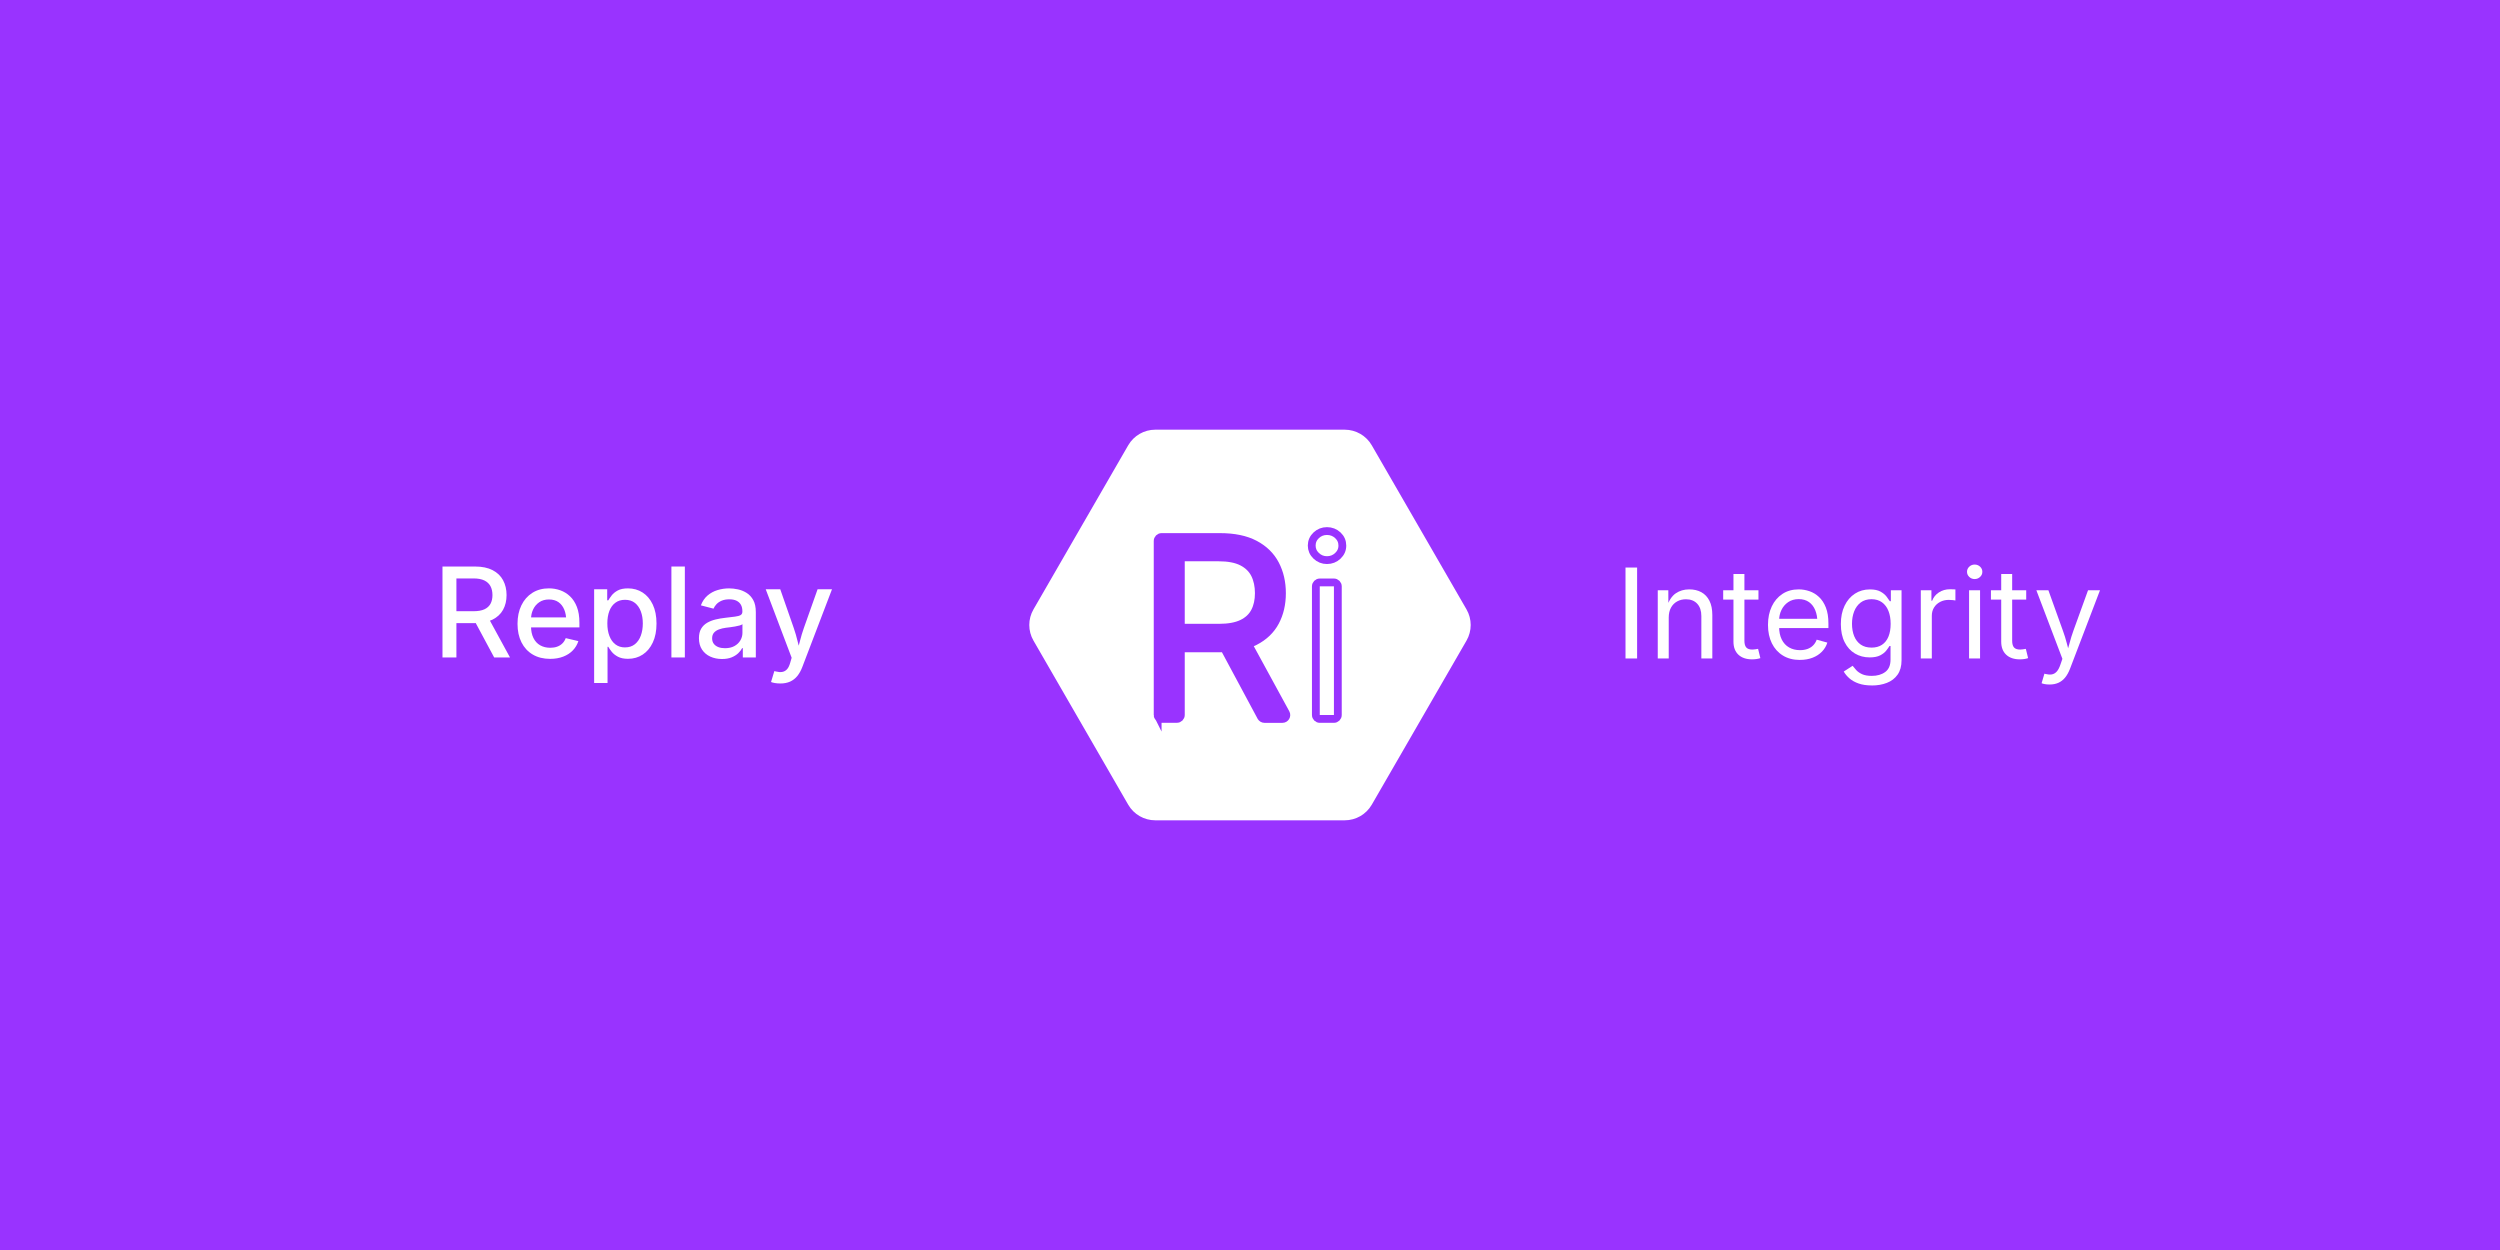
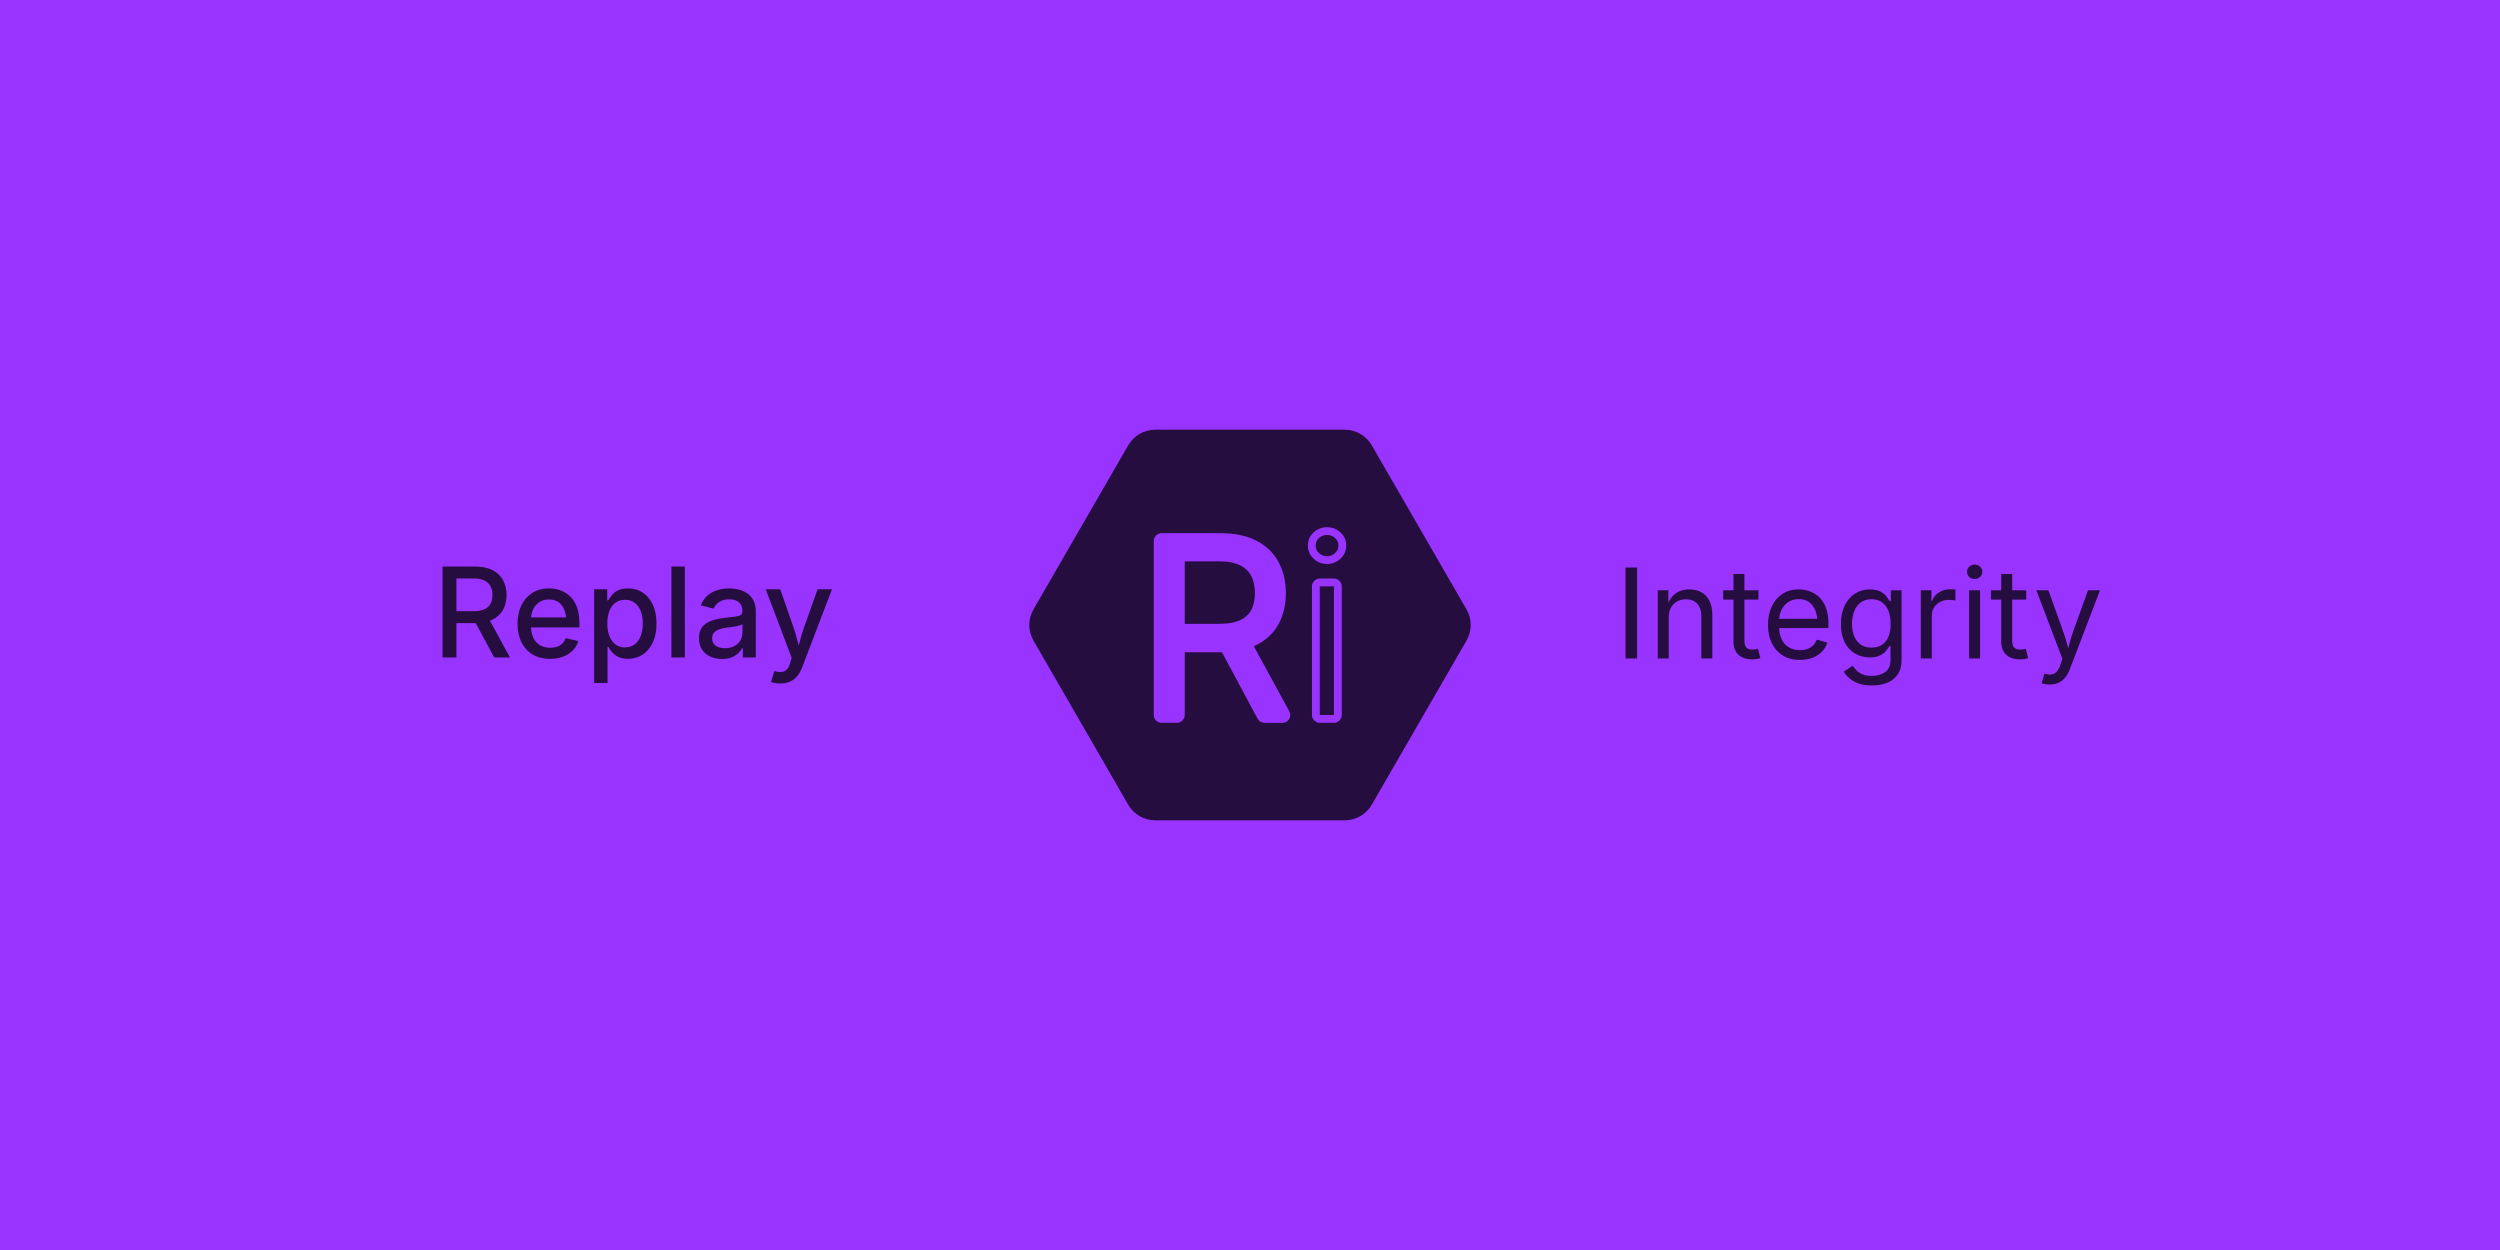
<svg xmlns="http://www.w3.org/2000/svg" id="_レイヤー_1" data-name="レイヤー 1" viewBox="0 0 1280 640">
  <defs>
    <style>
      .cls-1 {
-         fill: #fff;
+         fill: #260d40;
      }

      .cls-2, .cls-3 {
        fill: #93f;
      }

      .cls-4 {
        fill: none;
      }

      .cls-4, .cls-3 {
        stroke: #93f;
        stroke-miterlimit: 10;
        stroke-width: 4px;
      }
    </style>
  </defs>
  <rect class="cls-2" width="1280" height="640" />
  <g>
    <path class="cls-1" d="M702.35,228l48.5,84c2.86,4.95,2.86,11.05,0,16l-48.5,84c-2.86,4.95-8.14,8-13.86,8h-96.99c-5.72,0-11-3.05-13.86-8l-48.5-84c-2.86-4.95-2.86-11.05,0-16l48.5-84c2.86-4.95,8.14-8,13.86-8h96.99c5.72,0,11,3.05,13.86,8Z" />
    <g>
-       <path class="cls-3" d="M592.72,366.09v-89.13c0-1.1.9-2,2-2h29.88c7.25,0,13.22,1.24,17.91,3.72,4.69,2.48,8.17,5.89,10.44,10.22,2.27,4.33,3.41,9.27,3.41,14.81s-1.14,10.44-3.41,14.69c-2.27,4.25-5.74,7.57-10.41,9.97-4.67,2.4-10.63,3.59-17.88,3.59h-25.31v-10.56h24.75c4.92,0,8.86-.72,11.84-2.16,2.98-1.44,5.16-3.48,6.53-6.13,1.38-2.65,2.06-5.78,2.06-9.41s-.69-6.93-2.06-9.66c-1.38-2.73-3.56-4.85-6.56-6.38-3-1.52-6.98-2.28-11.94-2.28h-19.38v80.69c0,1.1-.9,2-2,2h-7.88c-1.1,0-2-.9-2-2ZM645.65,367.04l-21.93-40.88h13.38l21.26,38.98c.73,1.33-.24,2.96-1.76,2.96h-9.18c-.74,0-1.41-.41-1.76-1.05Z" />
-       <path class="cls-4" d="M679.41,286.78c-2.13,0-3.96-.73-5.5-2.19-1.54-1.46-2.31-3.21-2.31-5.25s.77-3.84,2.31-5.28c1.54-1.44,3.38-2.16,5.5-2.16s4.02.72,5.56,2.16c1.54,1.44,2.31,3.2,2.31,5.28s-.77,3.79-2.31,5.25c-1.54,1.46-3.4,2.19-5.56,2.19ZM673.72,366.09v-65.88c0-1.1.9-2,2-2h7.25c1.1,0,2,.9,2,2v65.88c0,1.1-.9,2-2,2h-7.25c-1.1,0-2-.9-2-2Z" />
+       <path class="cls-3" d="M592.72,366.09v-89.12c0-1.1.9-2,2-2h29.88c7.25,0,13.22,1.24,17.91,3.72,4.69,2.48,8.17,5.89,10.44,10.22,2.27,4.33,3.41,9.27,3.41,14.81s-1.14,10.44-3.41,14.69c-2.27,4.25-5.74,7.57-10.41,9.97-4.67,2.4-10.62,3.59-17.88,3.59h-25.31v-10.56h24.75c4.92,0,8.86-.72,11.84-2.16,2.98-1.44,5.16-3.48,6.53-6.12,1.38-2.65,2.06-5.78,2.06-9.41s-.69-6.93-2.06-9.66c-1.38-2.73-3.56-4.85-6.56-6.38-3-1.52-6.98-2.28-11.94-2.28h-19.38v80.69c0,1.1-.9,2-2,2h-7.88c-1.1,0-2-.9-2-2ZM645.65,367.04l-21.93-40.88h13.38l21.26,38.98c.73,1.33-.24,2.96-1.76,2.96h-9.18c-.74,0-1.41-.41-1.76-1.05Z" />
+       <path class="cls-4" d="M679.41,286.78c-2.12,0-3.96-.73-5.5-2.19-1.54-1.46-2.31-3.21-2.31-5.25s.77-3.84,2.31-5.28c1.54-1.44,3.38-2.16,5.5-2.16s4.02.72,5.56,2.16c1.54,1.44,2.31,3.2,2.31,5.28s-.77,3.79-2.31,5.25c-1.54,1.46-3.4,2.19-5.56,2.19ZM673.72,366.09v-65.88c0-1.1.9-2,2-2h7.25c1.1,0,2,.9,2,2v65.88c0,1.1-.9,2-2,2h-7.25c-1.1,0-2-.9-2-2Z" />
    </g>
  </g>
  <g>
-     <path class="cls-1" d="M226.55,336.62v-46.56h16.69c3.58,0,6.57.62,8.97,1.86,2.4,1.24,4.19,2.96,5.37,5.17,1.19,2.21,1.78,4.74,1.78,7.59s-.6,5.39-1.8,7.55c-1.2,2.16-3,3.83-5.39,5.02-2.4,1.19-5.4,1.78-9,1.78h-12.53v-6.09h11.84c2.29,0,4.14-.33,5.55-.98s2.44-1.6,3.11-2.83c.67-1.23,1-2.71,1-4.44s-.33-3.26-1-4.53c-.67-1.27-1.71-2.25-3.12-2.95-1.42-.7-3.28-1.05-5.59-1.05h-8.75v40.47h-7.12ZM253.02,336.62l-11.28-21.03h7.91l11.47,21.03h-8.09Z" />
+     <path class="cls-1" d="M226.55,336.62v-46.56h16.69c3.58,0,6.57.62,8.97,1.86,2.4,1.24,4.19,2.96,5.37,5.17,1.19,2.21,1.78,4.74,1.78,7.59s-.6,5.39-1.8,7.55c-1.2,2.16-3,3.83-5.39,5.02-2.4,1.19-5.4,1.78-9,1.78h-12.53v-6.09h11.84c2.29,0,4.14-.33,5.55-.98s2.44-1.6,3.11-2.83c.67-1.23,1-2.71,1-4.44s-.33-3.26-1-4.53c-.67-1.27-1.71-2.25-3.12-2.95-1.42-.7-3.28-1.05-5.59-1.05h-8.75v40.47h-7.12ZM253.01,336.62l-11.28-21.03h7.91l11.47,21.03h-8.09Z" />
    <path class="cls-1" d="M281.67,337.34c-3.44,0-6.41-.74-8.91-2.22-2.5-1.48-4.42-3.56-5.77-6.25s-2.02-5.84-2.02-9.47.66-6.74,1.98-9.47c1.32-2.73,3.19-4.86,5.61-6.39,2.42-1.53,5.25-2.3,8.5-2.3,2,0,3.93.33,5.78.98,1.85.66,3.52,1.68,5,3.08,1.48,1.4,2.65,3.2,3.52,5.42.86,2.22,1.3,4.91,1.3,8.08v2.44h-27.84v-5.12h24.31l-3.22,1.69c0-2.15-.33-4.04-1-5.67-.67-1.63-1.65-2.91-2.95-3.83-1.3-.92-2.93-1.38-4.89-1.38s-3.59.47-4.97,1.41-2.42,2.17-3.14,3.7-1.08,3.2-1.08,5.02v3.5c0,2.4.41,4.42,1.23,6.08.82,1.66,1.97,2.91,3.45,3.75,1.48.84,3.2,1.27,5.16,1.27,1.29,0,2.46-.18,3.5-.55,1.04-.36,1.94-.92,2.7-1.66.76-.74,1.34-1.65,1.73-2.73l6.47,1.53c-.56,1.79-1.51,3.38-2.83,4.75-1.32,1.38-2.97,2.44-4.94,3.2s-4.2,1.14-6.7,1.14Z" />
-     <path class="cls-1" d="M304.2,349.69v-48h6.69v5.69h.56c.42-.73.99-1.57,1.73-2.53.74-.96,1.77-1.8,3.09-2.52,1.32-.72,3.08-1.08,5.27-1.08,2.79,0,5.29.71,7.48,2.12,2.2,1.42,3.93,3.47,5.2,6.16,1.27,2.69,1.91,5.93,1.91,9.72s-.62,6.97-1.88,9.67c-1.25,2.7-2.97,4.77-5.17,6.22-2.2,1.45-4.71,2.17-7.55,2.17-2.1,0-3.83-.36-5.17-1.08s-2.4-1.56-3.16-2.52c-.76-.96-1.35-1.81-1.77-2.56h-.37v18.53h-6.87ZM320.02,331.47c2,0,3.68-.54,5.03-1.62,1.35-1.08,2.37-2.55,3.05-4.41.68-1.85,1.02-3.94,1.02-6.25s-.34-4.35-1.02-6.17c-.68-1.82-1.69-3.27-3.03-4.33s-3.03-1.59-5.05-1.59-3.61.51-4.97,1.52c-1.35,1.01-2.38,2.42-3.06,4.22-.69,1.8-1.03,3.92-1.03,6.36s.35,4.55,1.05,6.39c.7,1.84,1.72,3.29,3.08,4.33,1.35,1.04,3,1.56,4.94,1.56Z" />
+     <path class="cls-1" d="M304.2,349.69v-48h6.69v5.69h.56c.42-.73.99-1.57,1.73-2.53.74-.96,1.77-1.8,3.09-2.52,1.32-.72,3.08-1.08,5.27-1.08,2.79,0,5.29.71,7.48,2.12,2.2,1.42,3.93,3.47,5.2,6.16,1.27,2.69,1.91,5.93,1.91,9.72s-.62,6.97-1.88,9.67c-1.25,2.7-2.97,4.77-5.17,6.22-2.2,1.45-4.71,2.17-7.55,2.17-2.1,0-3.83-.36-5.17-1.08s-2.4-1.56-3.16-2.52c-.76-.96-1.35-1.81-1.77-2.56h-.37v18.53h-6.87ZM320.01,331.47c2,0,3.68-.54,5.03-1.62,1.35-1.08,2.37-2.55,3.05-4.41.68-1.85,1.02-3.94,1.02-6.25s-.34-4.35-1.02-6.17c-.68-1.82-1.69-3.27-3.03-4.33s-3.03-1.59-5.05-1.59-3.61.51-4.97,1.52c-1.35,1.01-2.38,2.42-3.06,4.22-.69,1.8-1.03,3.92-1.03,6.36s.35,4.55,1.05,6.39c.7,1.84,1.72,3.29,3.08,4.33,1.35,1.04,3,1.56,4.94,1.56Z" />
    <path class="cls-1" d="M350.64,290.06v46.56h-6.88v-46.56h6.88Z" />
    <path class="cls-1" d="M369.67,337.41c-2.21,0-4.21-.41-6-1.23-1.79-.82-3.21-2.03-4.25-3.61-1.04-1.58-1.56-3.52-1.56-5.81,0-1.98.38-3.6,1.14-4.88.76-1.27,1.79-2.28,3.09-3.03,1.3-.75,2.75-1.31,4.34-1.69s3.21-.66,4.86-.84c2.06-.25,3.74-.45,5.03-.61,1.29-.16,2.24-.42,2.86-.78.61-.36.92-.95.92-1.77v-.19c0-1.31-.25-2.42-.75-3.31-.5-.9-1.25-1.59-2.23-2.08-.99-.49-2.22-.73-3.7-.73s-2.83.23-3.92.7-1.98,1.07-2.66,1.8c-.68.73-1.18,1.49-1.52,2.28l-6.47-1.69c.79-2.08,1.93-3.76,3.41-5.03,1.48-1.27,3.18-2.2,5.09-2.78,1.92-.58,3.9-.88,5.94-.88,1.42,0,2.92.17,4.5.5,1.58.33,3.07.94,4.47,1.81,1.4.88,2.53,2.1,3.41,3.69.88,1.58,1.31,3.65,1.31,6.19v23.19h-6.66v-4.78h-.34c-.46.9-1.14,1.77-2.03,2.62-.9.85-2.03,1.56-3.39,2.11-1.36.55-3,.83-4.89.83ZM371.2,331.88c1.87,0,3.48-.36,4.81-1.09,1.33-.73,2.35-1.7,3.06-2.91.71-1.21,1.06-2.49,1.06-3.84v-4.47c-.25.25-.72.47-1.42.67-.7.2-1.5.38-2.39.53-.9.16-1.76.29-2.59.39-.83.1-1.52.19-2.06.25-1.29.17-2.47.45-3.55.84-1.07.4-1.93.96-2.56,1.69-.64.73-.95,1.7-.95,2.91,0,1.1.29,2.03.86,2.78.57.75,1.35,1.31,2.33,1.69.98.38,2.11.56,3.41.56Z" />
-     <path class="cls-1" d="M394.77,349.19l1.69-5.59.78.19c1.19.31,2.25.4,3.2.25.95-.15,1.77-.59,2.47-1.33.7-.74,1.25-1.86,1.67-3.36l.75-2.56-13.28-35.09h7.44l6.91,19.84c.77,2.21,1.41,4.41,1.92,6.59.51,2.19,1.07,4.37,1.67,6.53h-2.12c.6-2.17,1.18-4.35,1.73-6.55.55-2.2,1.21-4.39,1.98-6.58l7.03-19.84h7.38l-15.19,39.78c-.71,1.88-1.58,3.44-2.61,4.69s-2.26,2.19-3.67,2.83c-1.42.63-3.06.95-4.94.95-1.08,0-2.05-.08-2.91-.23-.85-.16-1.49-.33-1.91-.52Z" />
+     <path class="cls-1" d="M394.76,349.19l1.69-5.59.78.19c1.19.31,2.25.4,3.2.25.95-.15,1.77-.59,2.47-1.33.7-.74,1.25-1.86,1.67-3.36l.75-2.56-13.28-35.09h7.44l6.91,19.84c.77,2.21,1.41,4.41,1.92,6.59.51,2.19,1.07,4.37,1.67,6.53h-2.12c.6-2.17,1.18-4.35,1.73-6.55.55-2.2,1.21-4.39,1.98-6.58l7.03-19.84h7.38l-15.19,39.78c-.71,1.88-1.58,3.44-2.61,4.69s-2.26,2.19-3.67,2.83c-1.42.63-3.06.95-4.94.95-1.08,0-2.05-.08-2.91-.23-.85-.16-1.49-.33-1.91-.52Z" />
  </g>
  <g>
    <path class="cls-1" d="M838.2,290.58v46.56h-5.94v-46.56h5.94Z" />
    <path class="cls-1" d="M854.39,316.2v20.94h-5.62v-34.94h5.41l.03,8.47h-.78c1.06-3.23,2.58-5.52,4.55-6.88,1.97-1.35,4.28-2.03,6.92-2.03,2.35,0,4.42.48,6.19,1.45,1.77.97,3.15,2.43,4.14,4.38.99,1.95,1.48,4.4,1.48,7.36v22.19h-5.62v-21.72c0-2.69-.7-4.79-2.11-6.31-1.41-1.52-3.33-2.28-5.77-2.28-1.67,0-3.17.36-4.5,1.09-1.33.73-2.39,1.79-3.16,3.19-.77,1.4-1.16,3.09-1.16,5.09Z" />
    <path class="cls-1" d="M900.33,302.2v4.81h-18.06v-4.81h18.06ZM887.52,293.89h5.62v34.19c0,1.56.32,2.7.95,3.42.63.72,1.69,1.08,3.17,1.08.35,0,.81-.04,1.36-.12.55-.08,1.06-.17,1.52-.25l1.16,4.75c-.58.21-1.25.36-1.98.47-.74.1-1.47.16-2.2.16-3.02,0-5.38-.8-7.06-2.39s-2.53-3.82-2.53-6.67v-34.62Z" />
    <path class="cls-1" d="M921.58,337.89c-3.38,0-6.29-.75-8.73-2.25-2.45-1.5-4.33-3.59-5.66-6.28-1.32-2.69-1.98-5.82-1.98-9.41s.65-6.74,1.94-9.47c1.29-2.73,3.12-4.86,5.48-6.41,2.36-1.54,5.13-2.31,8.3-2.31,1.85,0,3.68.31,5.48.92,1.8.61,3.44,1.6,4.91,2.97,1.47,1.36,2.64,3.16,3.52,5.39.88,2.23,1.31,4.96,1.31,8.19v2.34h-27.12v-4.75h24.09l-2.62,1.75c0-2.29-.36-4.33-1.08-6.11s-1.79-3.18-3.2-4.19c-1.42-1.01-3.18-1.52-5.28-1.52s-3.91.52-5.41,1.55-2.65,2.38-3.44,4.03c-.79,1.66-1.19,3.43-1.19,5.33v3.16c0,2.58.45,4.78,1.34,6.58.9,1.8,2.15,3.17,3.77,4.09,1.61.93,3.48,1.39,5.61,1.39,1.38,0,2.62-.2,3.75-.59,1.12-.4,2.09-.99,2.91-1.8.81-.8,1.44-1.8,1.88-2.98l5.44,1.5c-.54,1.75-1.46,3.29-2.75,4.62-1.29,1.33-2.89,2.38-4.8,3.12s-4.06,1.12-6.45,1.12Z" />
    <path class="cls-1" d="M958.36,350.95c-2.58,0-4.82-.33-6.7-.98-1.89-.66-3.45-1.53-4.7-2.61-1.25-1.08-2.24-2.26-2.97-3.53l4.56-2.94c.5.67,1.12,1.41,1.86,2.22.74.81,1.74,1.5,3,2.08,1.26.57,2.91.86,4.95.86,2.79,0,5.09-.67,6.89-2,1.8-1.33,2.7-3.44,2.7-6.31v-7h-.53c-.4.67-.95,1.46-1.67,2.38-.72.92-1.75,1.72-3.09,2.42-1.34.7-3.14,1.05-5.39,1.05-2.79,0-5.3-.66-7.53-1.98-2.23-1.32-3.99-3.25-5.28-5.8-1.29-2.54-1.94-5.63-1.94-9.28s.63-6.73,1.91-9.39c1.27-2.66,3.03-4.71,5.27-6.17,2.24-1.46,4.81-2.19,7.7-2.19,2.25,0,4.05.37,5.39,1.11,1.34.74,2.38,1.59,3.11,2.55.73.96,1.29,1.75,1.69,2.38h.53v-5.59h5.47v35.84c0,3-.68,5.45-2.03,7.36-1.35,1.91-3.18,3.31-5.48,4.2-2.3.9-4.87,1.34-7.7,1.34ZM958.2,331.58c2.12,0,3.92-.48,5.38-1.45,1.46-.97,2.56-2.36,3.31-4.19.75-1.82,1.12-4,1.12-6.55s-.37-4.66-1.11-6.55c-.74-1.89-1.84-3.36-3.3-4.44-1.46-1.07-3.26-1.61-5.41-1.61s-4.05.57-5.53,1.7c-1.48,1.14-2.59,2.65-3.33,4.55-.74,1.9-1.11,4.01-1.11,6.34s.38,4.51,1.12,6.34c.75,1.83,1.86,3.27,3.34,4.3,1.48,1.03,3.31,1.55,5.5,1.55Z" />
    <path class="cls-1" d="M983.45,337.14v-34.94h5.44v5.38h.38c.65-1.77,1.8-3.19,3.45-4.27,1.66-1.07,3.53-1.61,5.61-1.61.42,0,.91.01,1.48.03.57.02,1.03.04,1.36.06v5.66c-.17-.04-.58-.1-1.25-.19-.67-.08-1.38-.12-2.12-.12-1.67,0-3.16.35-4.48,1.05-1.32.7-2.36,1.66-3.11,2.88s-1.12,2.62-1.12,4.2v21.88h-5.62Z" />
    <path class="cls-1" d="M1011.02,296.48c-1.06,0-1.98-.36-2.75-1.09-.77-.73-1.16-1.6-1.16-2.62s.38-1.92,1.16-2.64c.77-.72,1.69-1.08,2.75-1.08s2.01.36,2.78,1.08c.77.72,1.16,1.6,1.16,2.64s-.39,1.9-1.16,2.62c-.77.73-1.7,1.09-2.78,1.09ZM1008.17,337.14v-34.94h5.62v34.94h-5.62Z" />
    <path class="cls-1" d="M1037.42,302.2v4.81h-18.06v-4.81h18.06ZM1024.61,293.89h5.62v34.19c0,1.56.32,2.7.95,3.42.63.72,1.69,1.08,3.17,1.08.35,0,.81-.04,1.36-.12.55-.08,1.06-.17,1.52-.25l1.16,4.75c-.58.21-1.25.36-1.98.47-.74.1-1.47.16-2.2.16-3.02,0-5.38-.8-7.06-2.39s-2.53-3.82-2.53-6.67v-34.62Z" />
    <path class="cls-1" d="M1045.3,349.8l1.44-4.88.59.16c1.15.29,2.19.37,3.12.23.94-.14,1.78-.6,2.53-1.39.75-.79,1.41-2.02,1.97-3.69l1-2.91-13.34-35.12h6.16l7.44,20.72c.79,2.17,1.46,4.31,2,6.44.54,2.12,1.11,4.19,1.72,6.19h-2.06c.6-2,1.18-4.07,1.73-6.2.55-2.13,1.21-4.28,1.98-6.42l7.5-20.72h6.12l-15.34,40.16c-.71,1.85-1.56,3.38-2.55,4.58-.99,1.2-2.14,2.08-3.45,2.66-1.31.57-2.79.86-4.44.86-1,0-1.87-.07-2.59-.22-.73-.15-1.24-.29-1.53-.44Z" />
  </g>
</svg>
